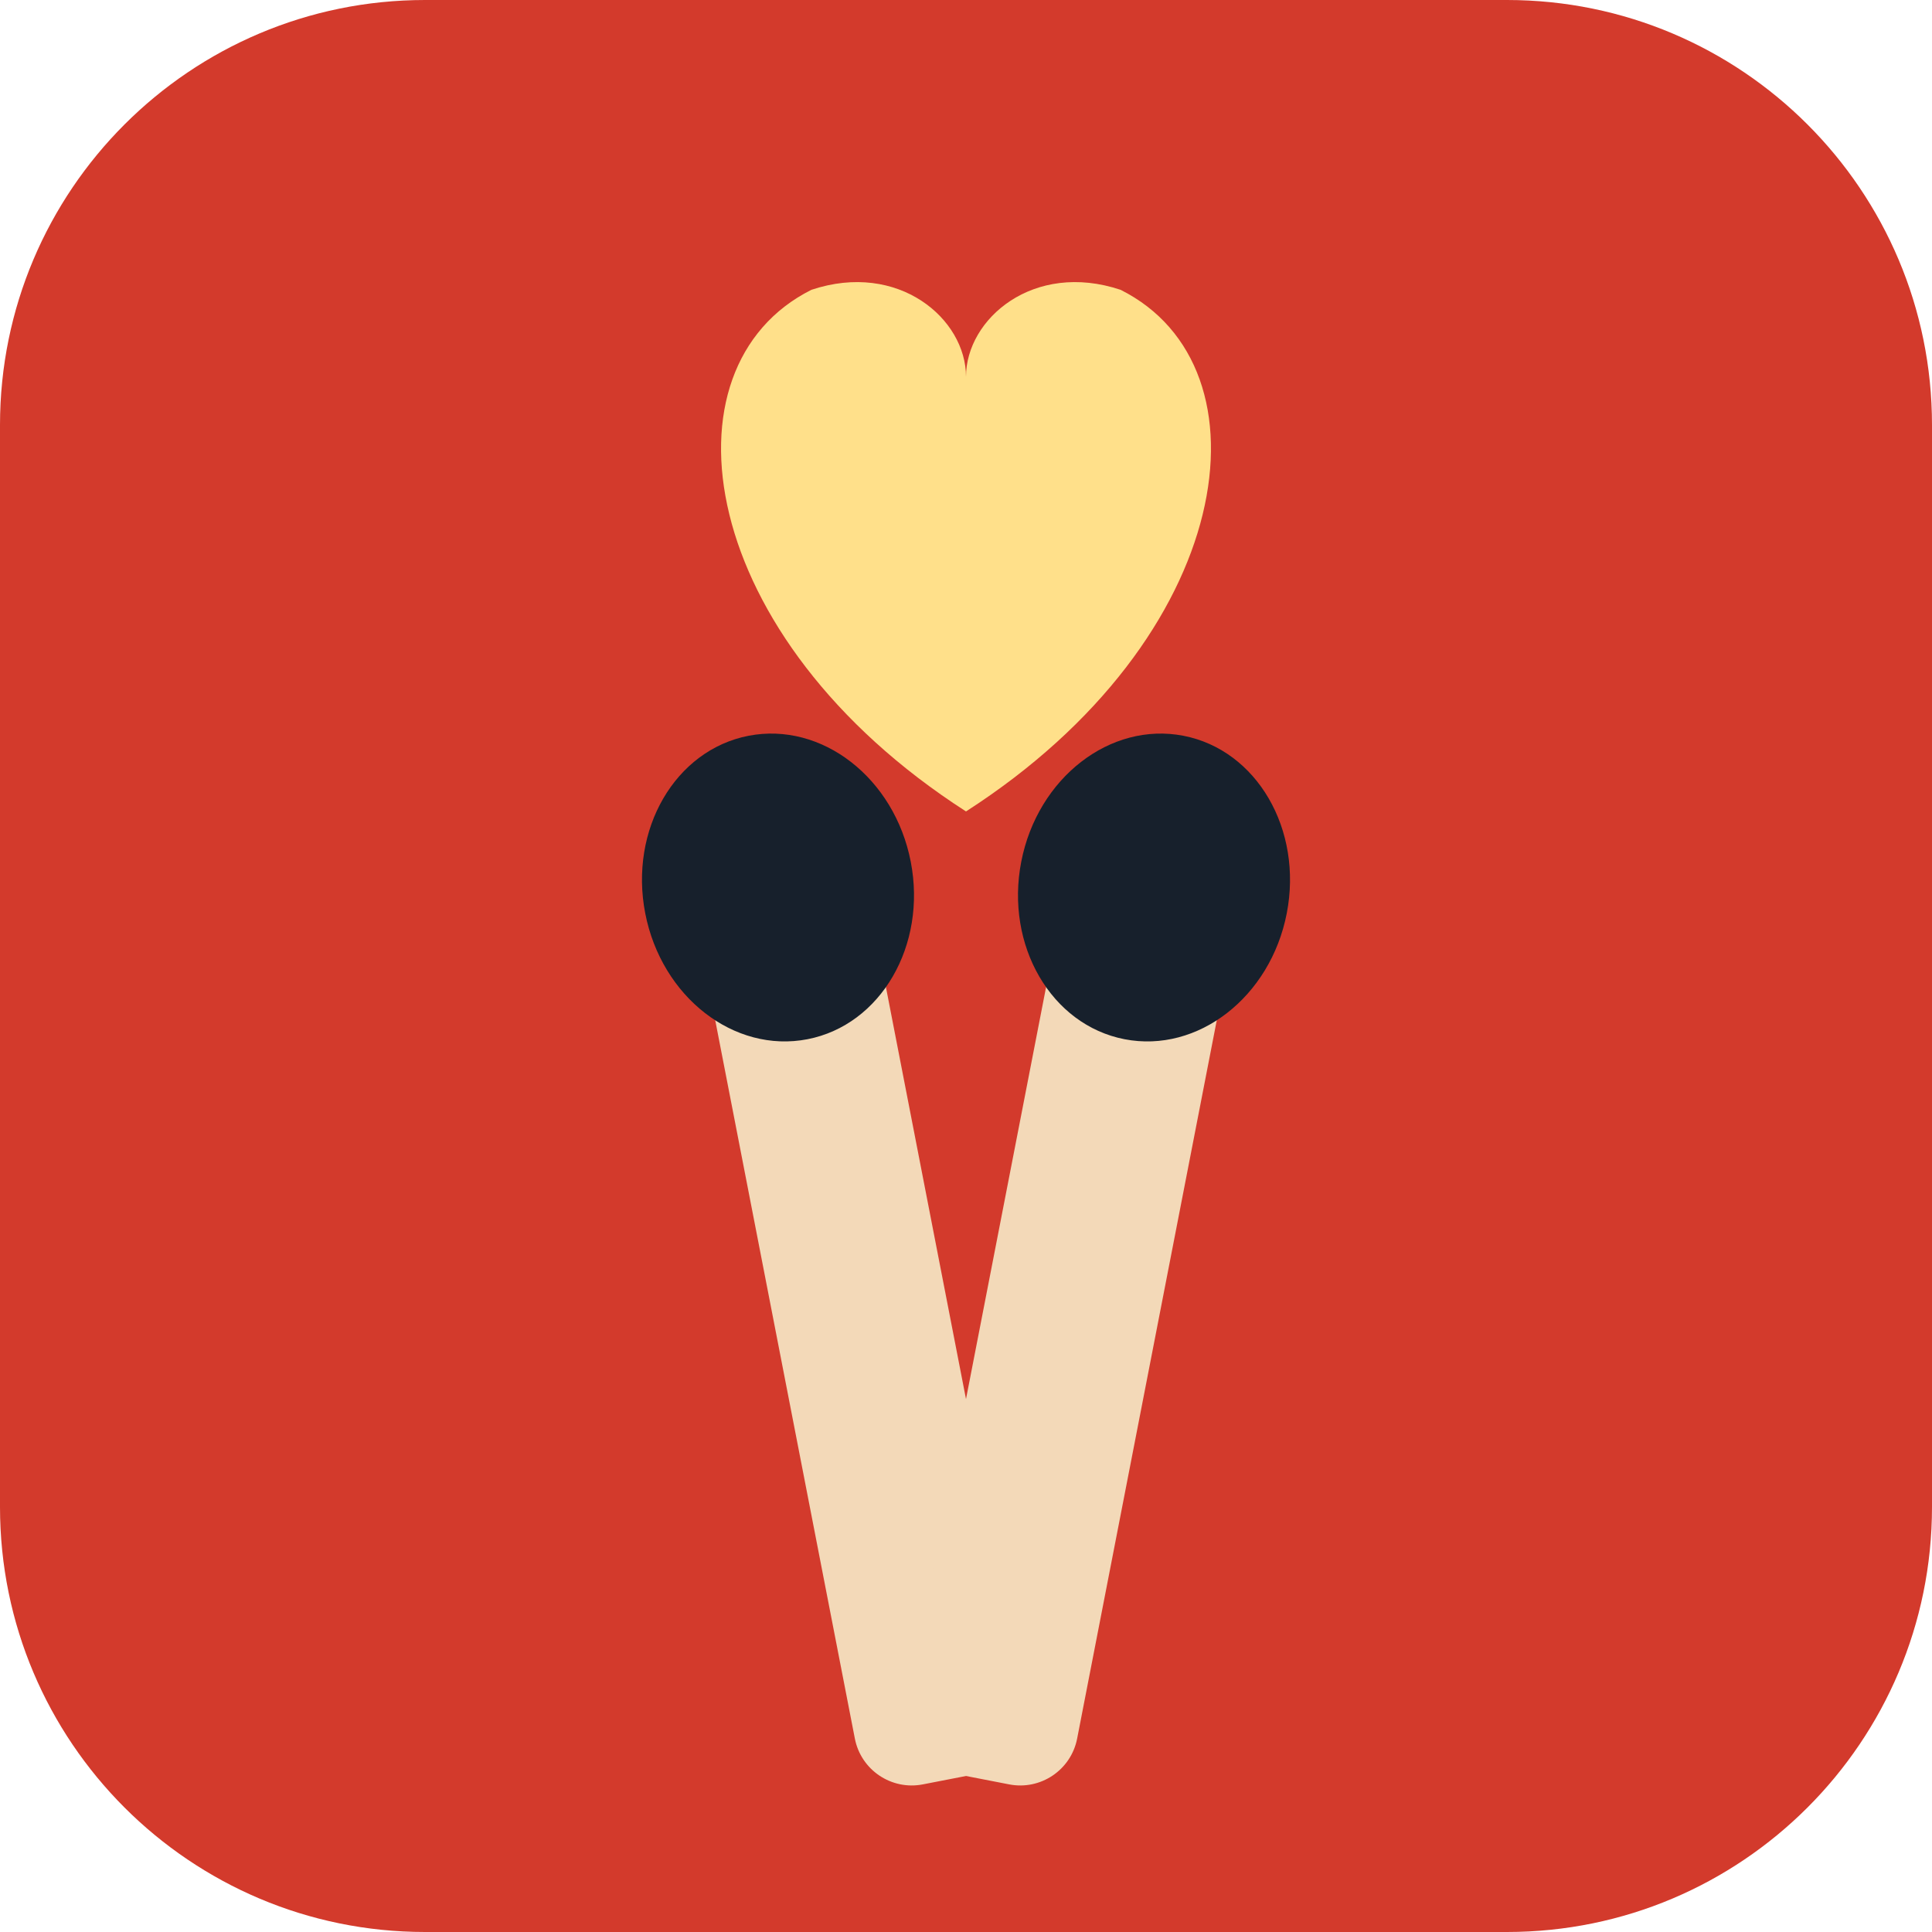
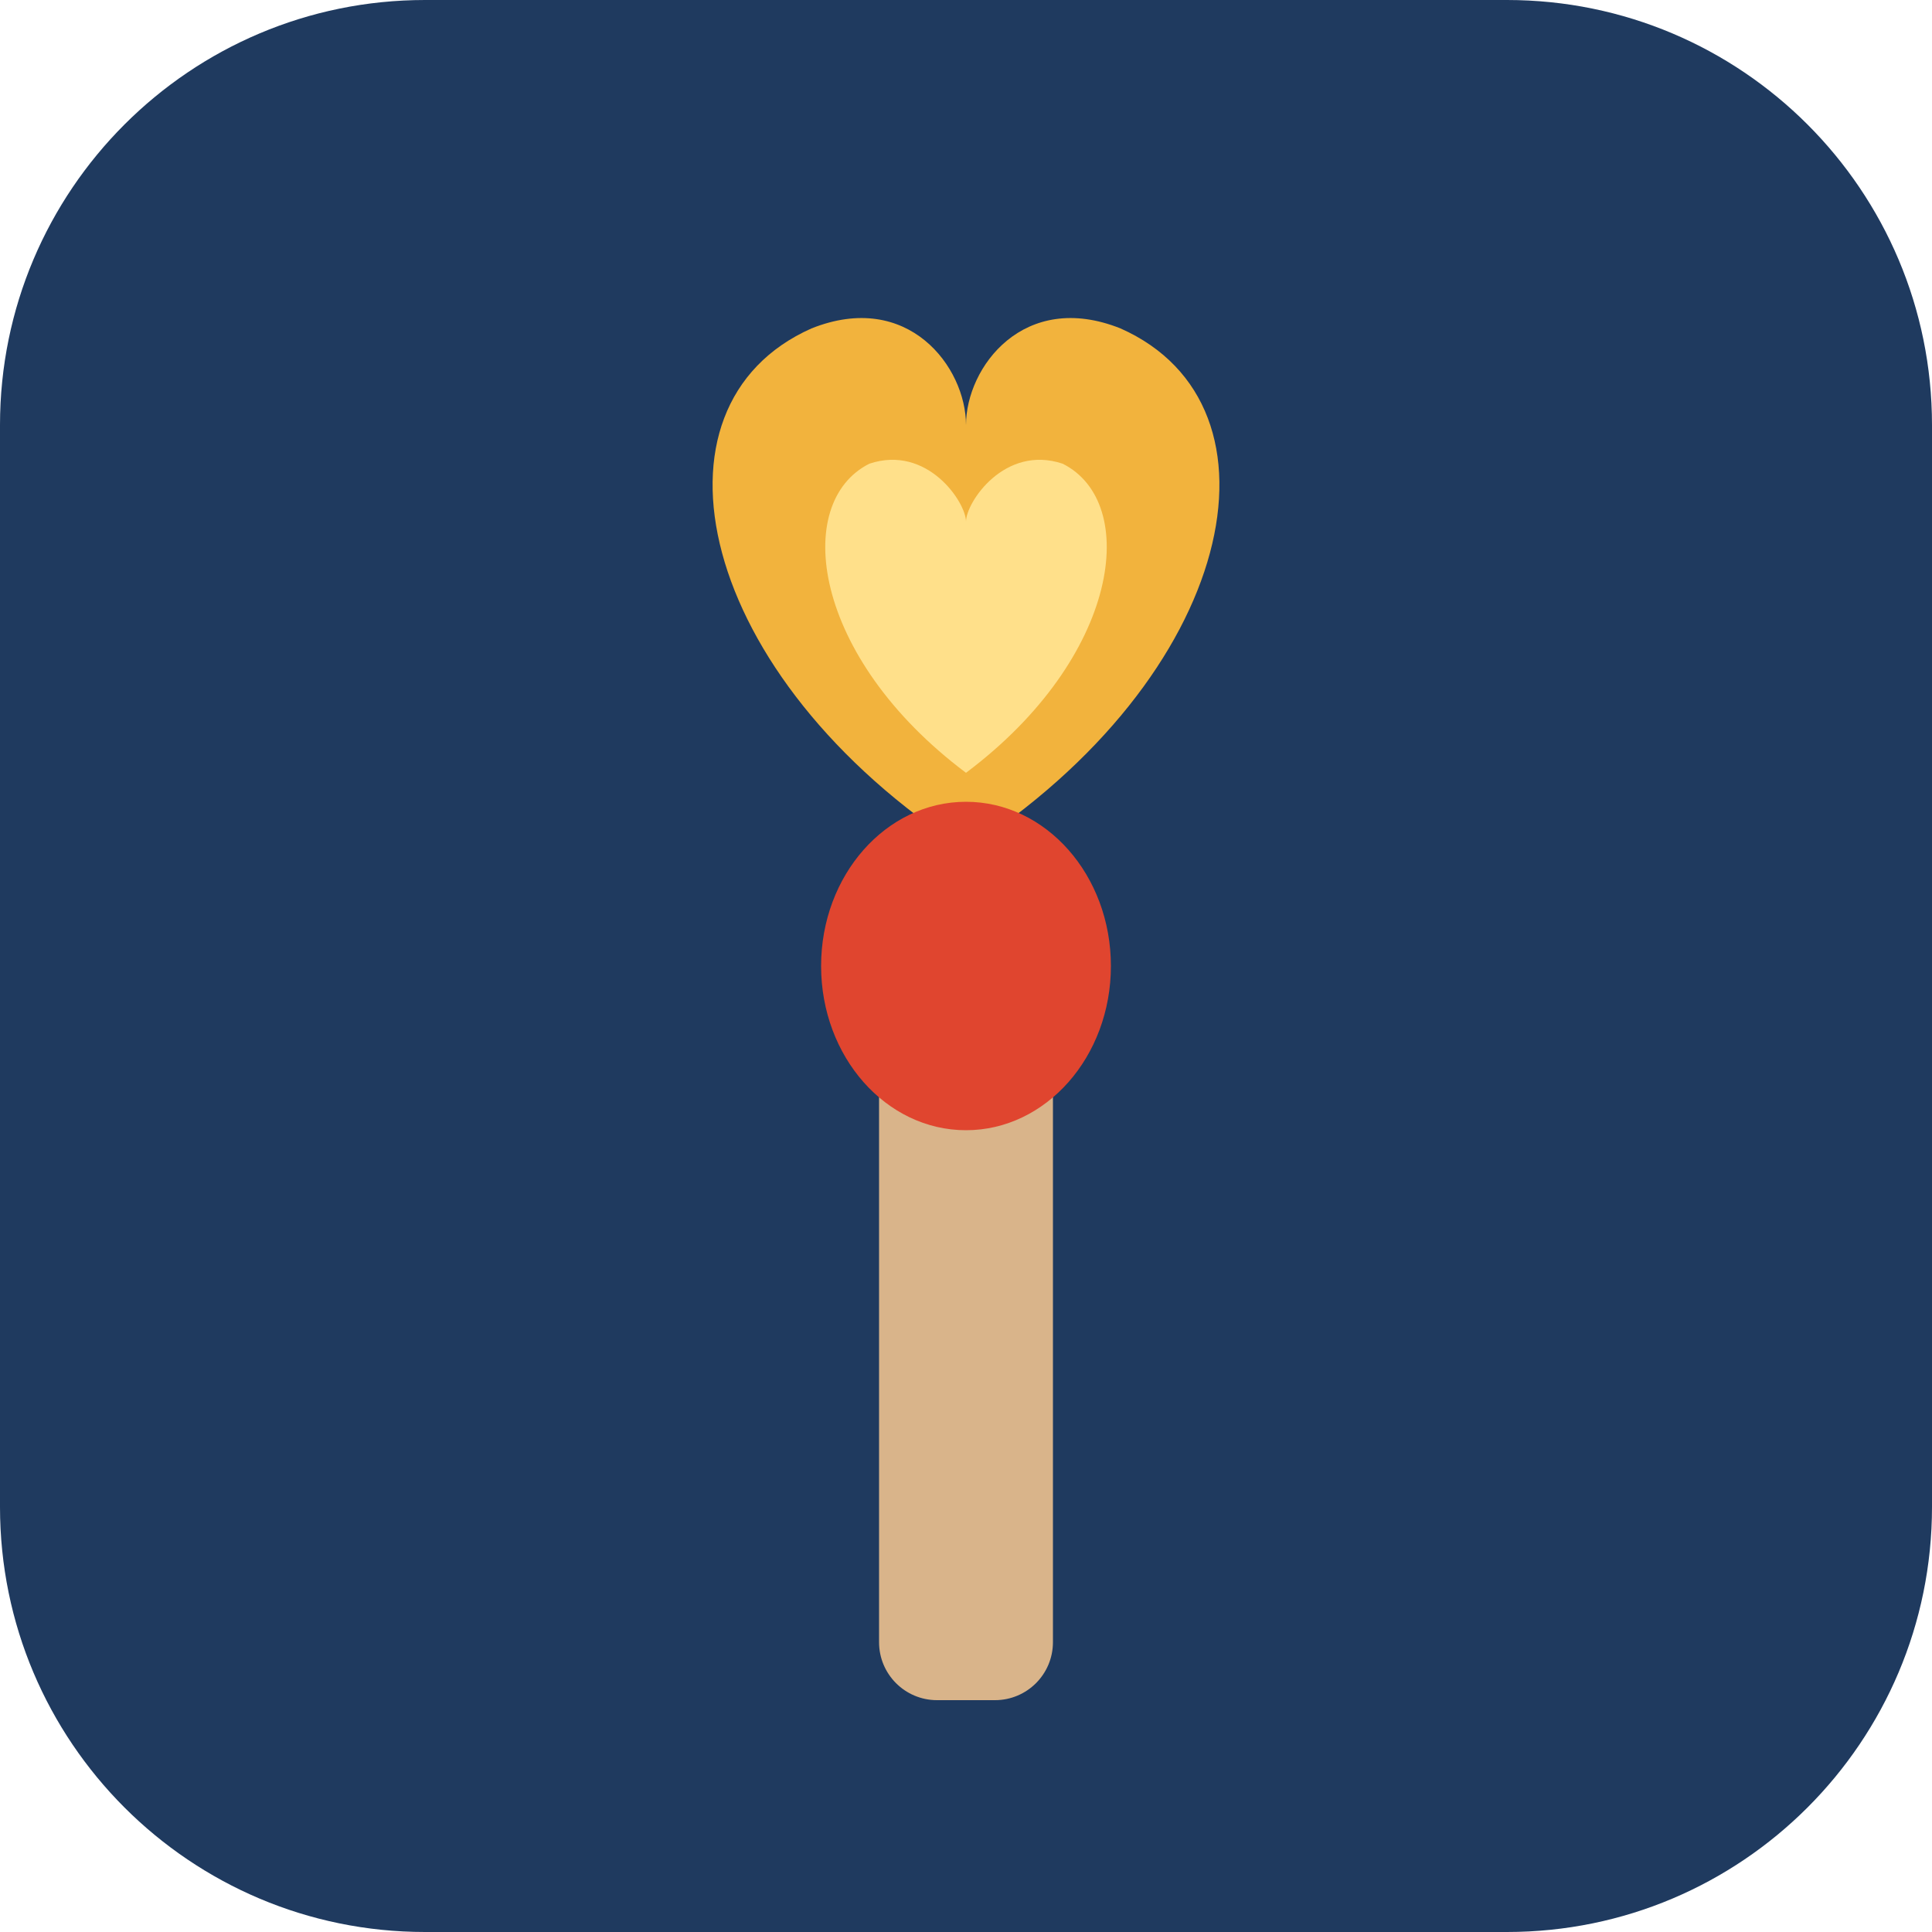
<svg xmlns="http://www.w3.org/2000/svg" viewBox="0 0 100 100">
-   <rect width="100" height="100" rx="22" fill="#D33A2C" />
-   <g transform="rotate(-11 50 96)">
-     <rect x="45.5" y="46" width="9" height="46" rx="3" fill="#F3D9B8" />
-     <ellipse cx="50" cy="45" rx="7" ry="8" fill="#17202C" />
+   <clipPath id="r">
+     <rect width="100" height="100" rx="22" />
+   </clipPath>
+   <g clip-path="url(#r)">
+     <rect width="100" height="100" fill="#1F3A5F" />
+     <path d="M50 44 C36 35 33 21 42 17 C47 15 50 19 50 22 C50 19 53 15 58 17 C67 21 64 35 50 44Z" fill="#F2B33D" />
+     <path d="M50 40 C42 34 41 26 45 24 C48 23 50 26 50 27 C50 26 52 23 55 24 C59 26 58 34 50 40Z" fill="#FFE08A" />
+     <rect x="45.5" y="50" width="9" height="38" rx="3" fill="#D9B48A" />
+     <ellipse cx="50" cy="50" rx="7.5" ry="8.5" fill="#E0452F" />
  </g>
-   <g transform="rotate(11 50 96)">
-     <rect x="45.5" y="46" width="9" height="46" rx="3" fill="#F3D9B8" />
-     <ellipse cx="50" cy="45" rx="7" ry="8" fill="#17202C" />
-   </g>
-   <path d="M50 42 C36 33 34 19 42 15 C46.5 13.5 50 16.5 50 19.5 C50 16.5 53.5 13.5 58 15 C66 19 64 33 50 42Z" fill="#FFE08A" />
</svg>
